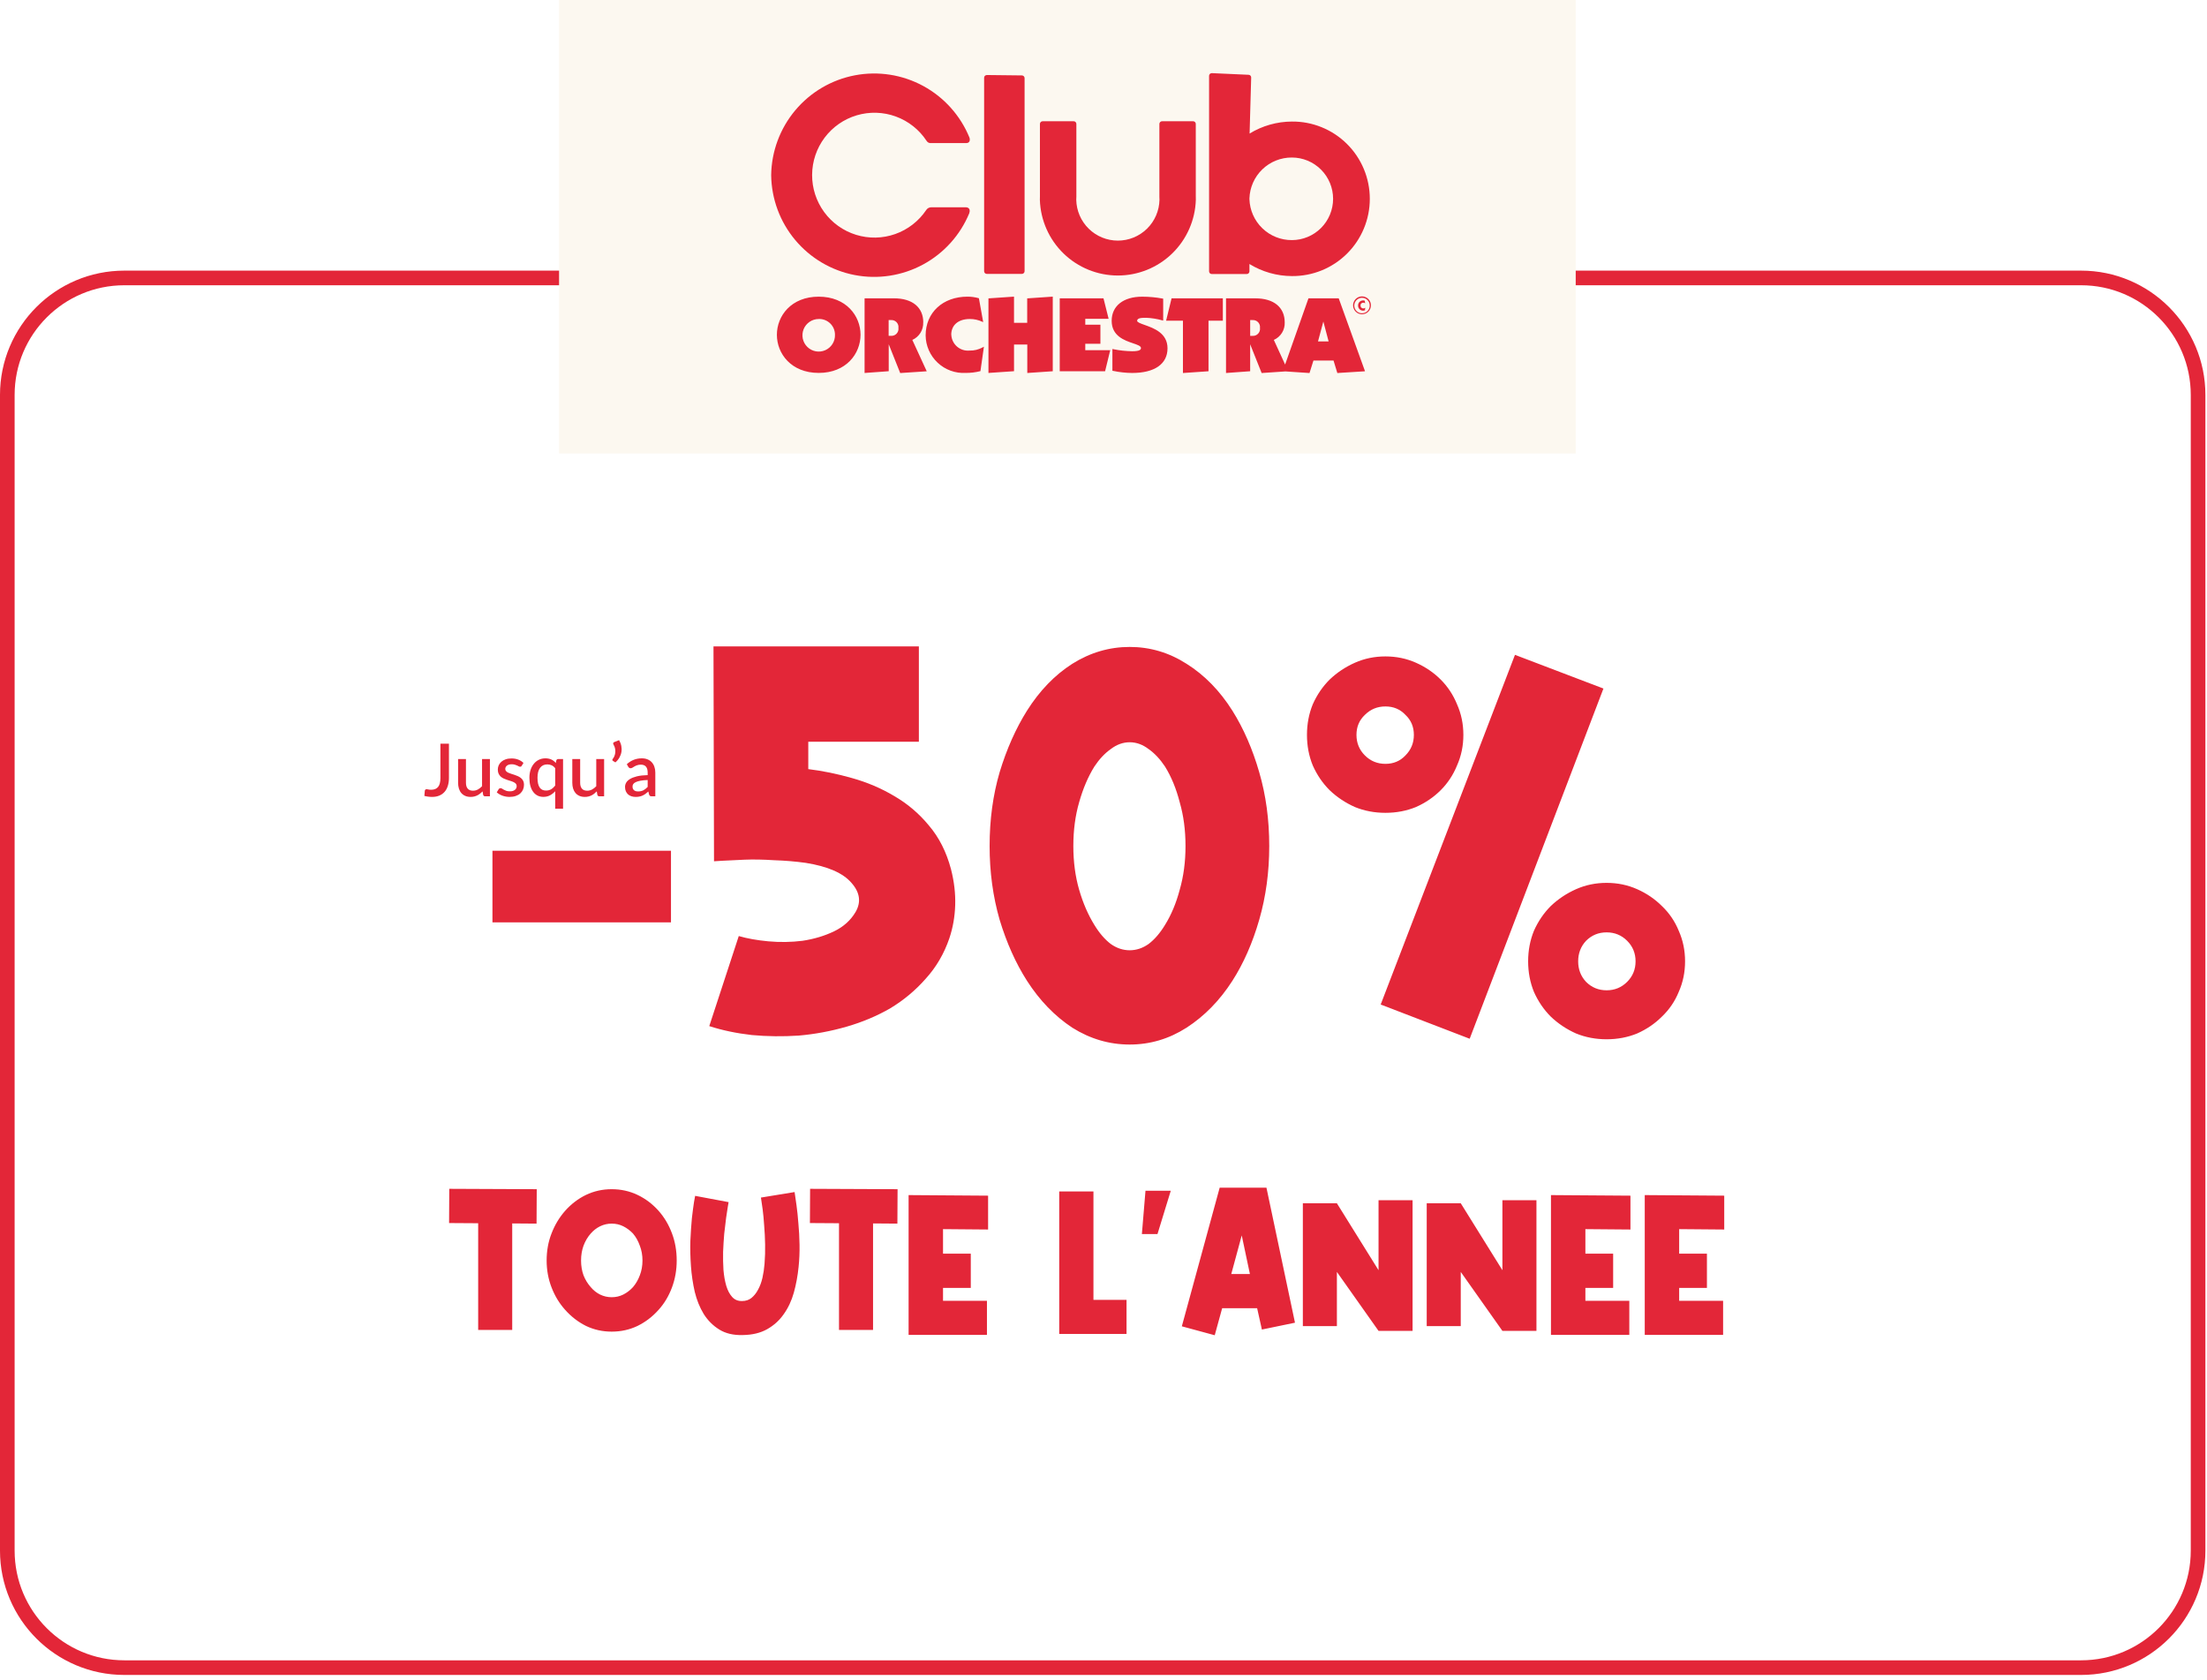
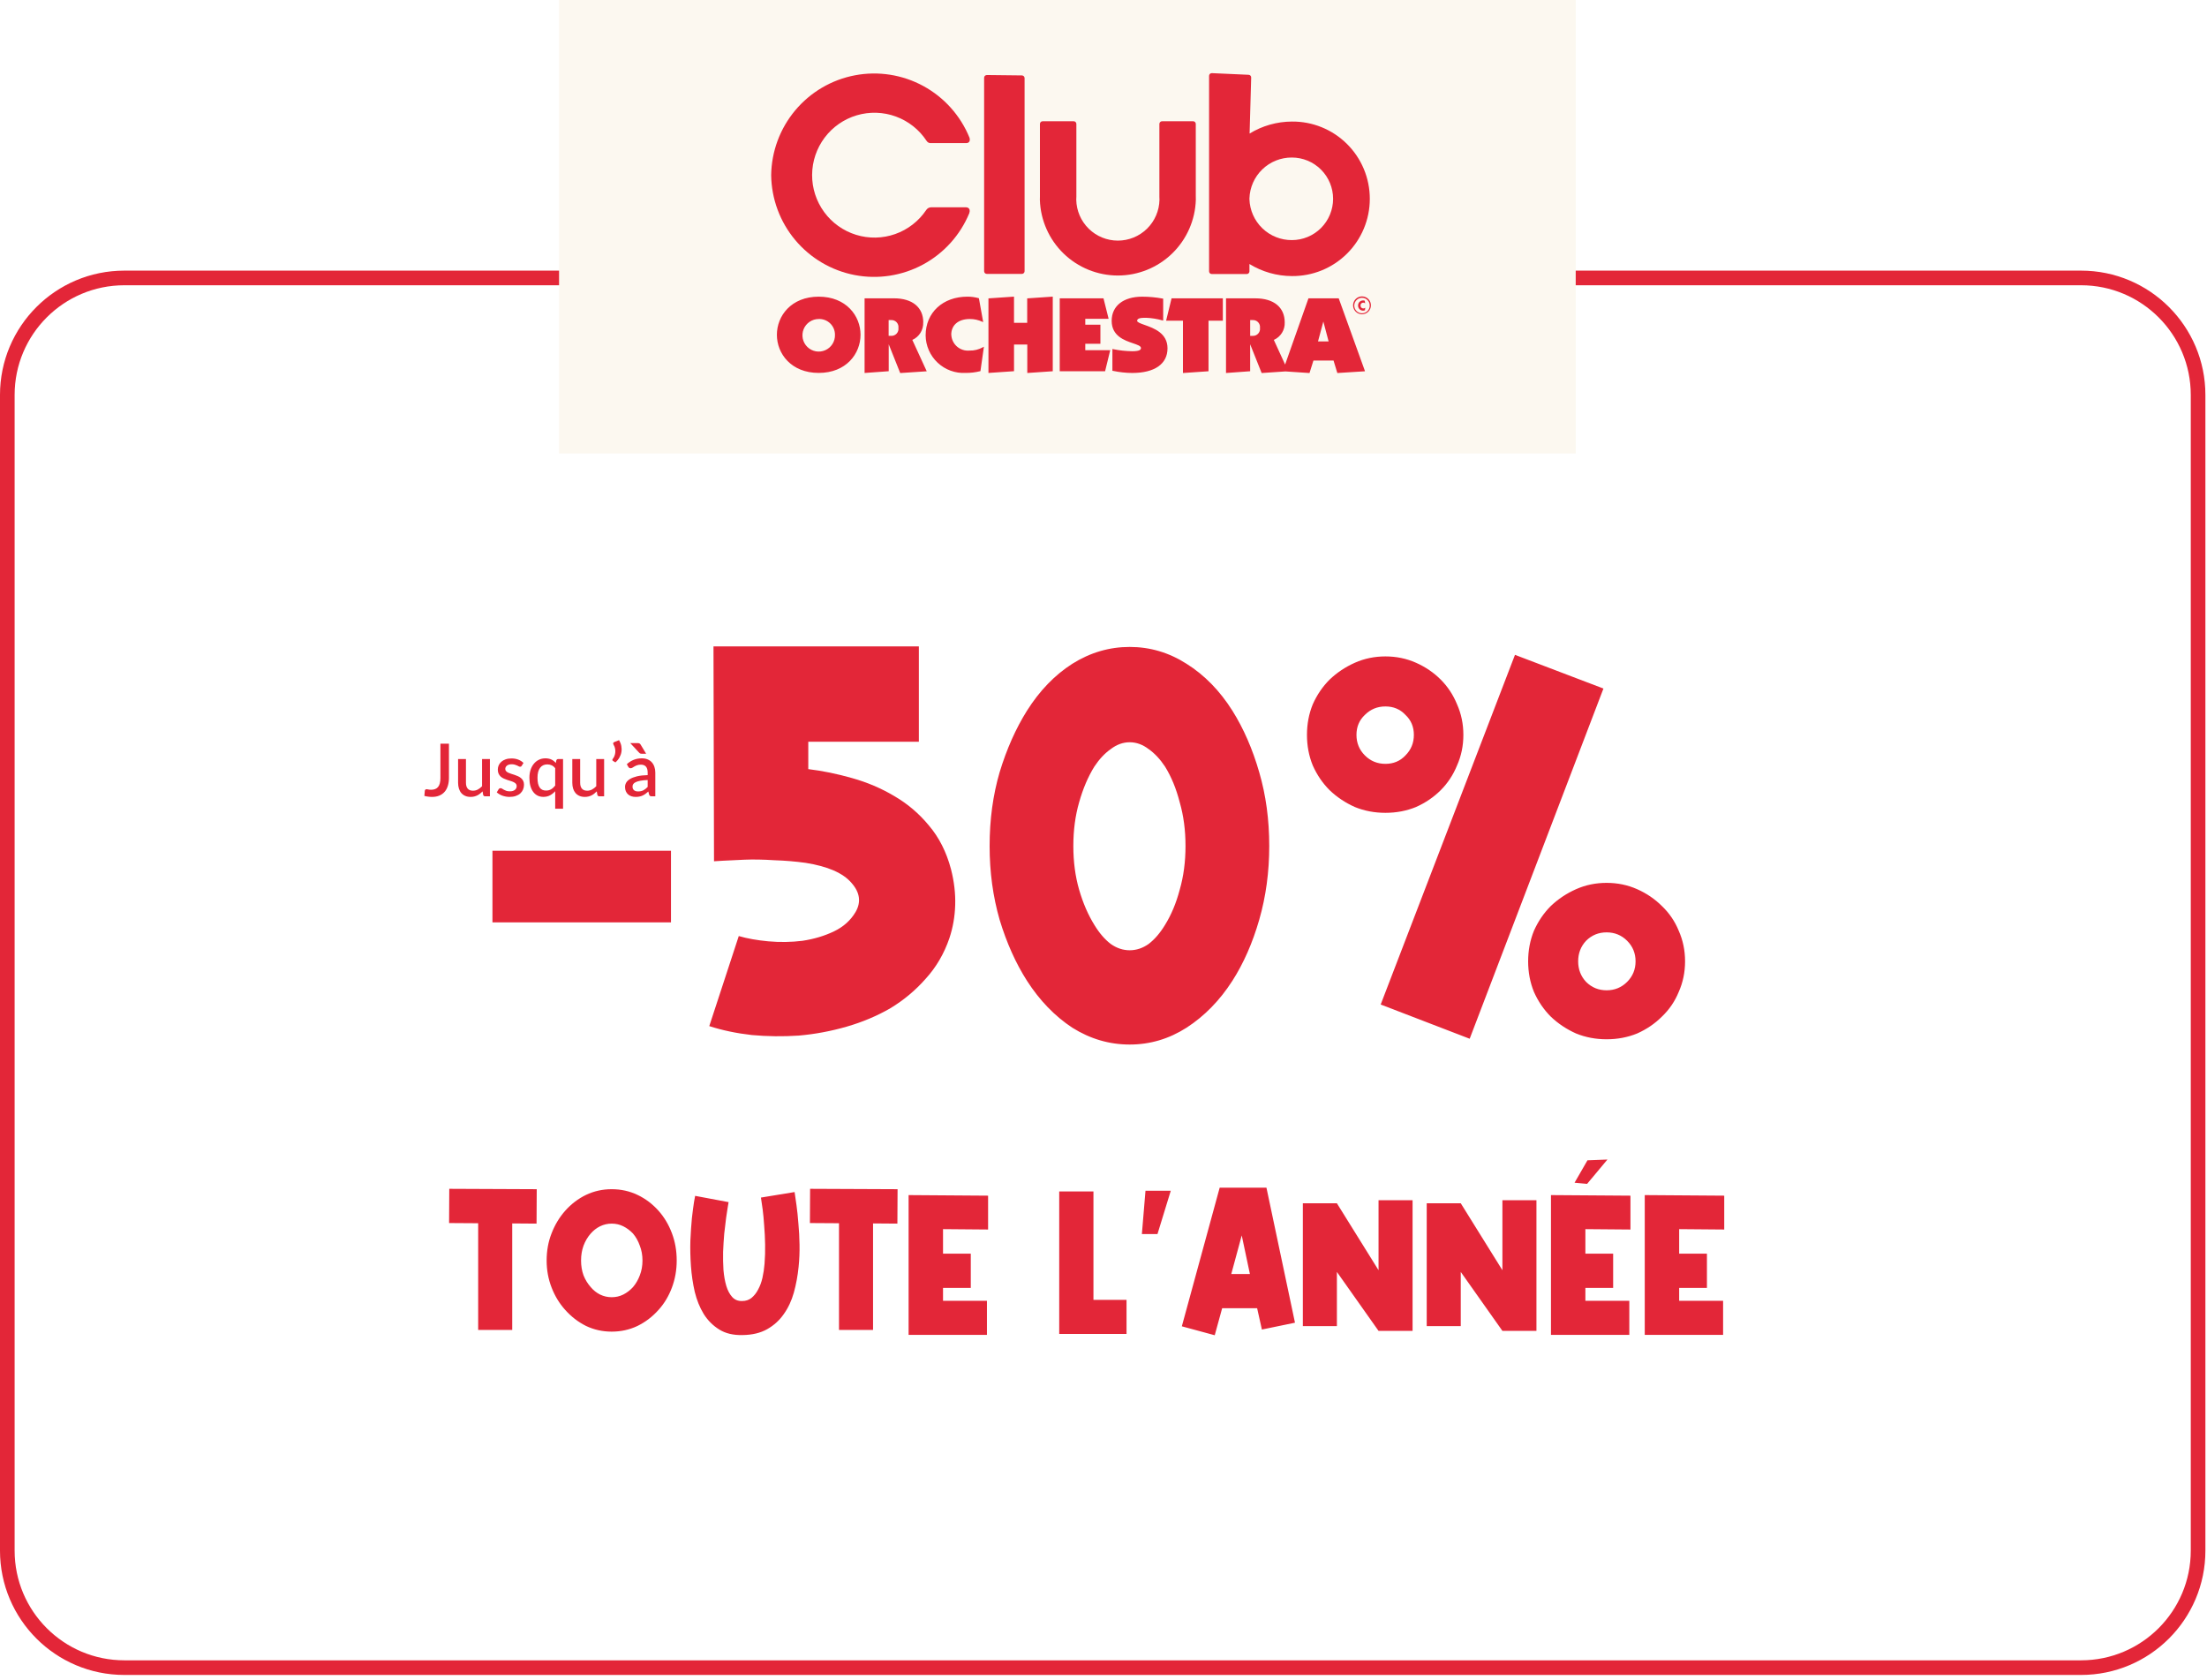
<svg xmlns="http://www.w3.org/2000/svg" width="272" height="207" viewBox="0 0 272 207" fill="none">
  <rect x="0.901" y="34.254" width="270" height="171.268" rx="14.422" stroke="#E32638" stroke-width="1.803" stroke-miterlimit="16" />
  <path d="M60.692 104.847H82.694V113.673H60.692V104.847ZM113.245 91.412H99.616V94.787C101.39 95.003 103.185 95.371 105.003 95.89C106.863 96.41 108.594 97.145 110.195 98.097C111.839 99.049 113.267 100.26 114.478 101.732C115.733 103.203 116.642 104.998 117.204 107.118C117.593 108.633 117.766 110.104 117.723 111.532C117.68 112.959 117.442 114.322 117.009 115.62C116.36 117.524 115.387 119.19 114.089 120.618C112.834 122.046 111.385 123.257 109.74 124.252C108.096 125.204 106.301 125.961 104.354 126.524C102.406 127.086 100.438 127.454 98.448 127.627C96.501 127.757 94.575 127.735 92.671 127.562C90.767 127.346 89.015 126.978 87.414 126.459L91.049 115.361C92.087 115.664 93.299 115.88 94.683 116.01C96.111 116.14 97.517 116.118 98.902 115.945C100.33 115.729 101.628 115.339 102.796 114.777C103.964 114.214 104.851 113.414 105.457 112.375C106.149 111.164 105.976 109.974 104.938 108.806C103.899 107.594 102.017 106.772 99.291 106.34C98.037 106.166 96.738 106.058 95.397 106.015C94.056 105.928 92.844 105.907 91.763 105.95C90.681 105.993 89.772 106.037 89.037 106.08C88.344 106.123 87.998 106.145 87.998 106.145L87.933 79.665H113.245V91.412ZM139.228 79.73C141.737 79.73 144.074 80.422 146.237 81.807C148.444 83.191 150.326 85.117 151.884 87.583C153.268 89.79 154.372 92.321 155.194 95.177C156.016 97.989 156.427 101.018 156.427 104.263C156.427 107.464 156.016 110.493 155.194 113.349C154.372 116.205 153.268 118.714 151.884 120.877C150.326 123.3 148.444 125.226 146.237 126.654C144.074 128.038 141.737 128.731 139.228 128.731C136.718 128.731 134.36 128.038 132.154 126.654C129.99 125.226 128.13 123.3 126.572 120.877C125.188 118.714 124.063 116.205 123.197 113.349C122.375 110.493 121.964 107.464 121.964 104.263C121.964 101.018 122.375 97.989 123.197 95.177C124.063 92.321 125.188 89.79 126.572 87.583C128.13 85.117 129.99 83.191 132.154 81.807C134.36 80.422 136.718 79.73 139.228 79.73ZM143.576 94.463C142.971 93.554 142.3 92.84 141.564 92.321C140.829 91.758 140.05 91.477 139.228 91.477C138.406 91.477 137.627 91.758 136.891 92.321C136.156 92.84 135.485 93.554 134.88 94.463C134.101 95.717 133.473 97.188 132.997 98.876C132.521 100.52 132.283 102.316 132.283 104.263C132.283 106.21 132.521 108.005 132.997 109.65C133.473 111.294 134.101 112.743 134.88 113.998C135.485 114.993 136.156 115.772 136.891 116.334C137.627 116.854 138.406 117.113 139.228 117.113C140.05 117.113 140.829 116.854 141.564 116.334C142.3 115.772 142.971 114.993 143.576 113.998C144.355 112.743 144.961 111.294 145.394 109.65C145.869 108.005 146.107 106.21 146.107 104.263C146.107 102.316 145.869 100.52 145.394 98.876C144.961 97.188 144.355 95.717 143.576 94.463ZM197.615 84.857L181.13 128.017L170.162 123.798L186.712 80.704L197.615 84.857ZM170.746 80.898C172.087 80.898 173.342 81.158 174.51 81.677C175.679 82.196 176.695 82.888 177.561 83.754C178.426 84.619 179.097 85.636 179.573 86.804C180.092 87.972 180.352 89.227 180.352 90.569C180.352 91.91 180.092 93.165 179.573 94.333C179.097 95.501 178.426 96.518 177.561 97.383C176.695 98.249 175.679 98.941 174.51 99.46C173.342 99.936 172.087 100.174 170.746 100.174C169.405 100.174 168.15 99.936 166.982 99.46C165.814 98.941 164.775 98.249 163.867 97.383C163.001 96.518 162.309 95.501 161.79 94.333C161.314 93.165 161.076 91.91 161.076 90.569C161.076 89.227 161.314 87.972 161.79 86.804C162.309 85.636 163.001 84.619 163.867 83.754C164.775 82.888 165.814 82.196 166.982 81.677C168.15 81.158 169.405 80.898 170.746 80.898ZM170.746 87.064C169.751 87.064 168.907 87.41 168.215 88.102C167.523 88.751 167.177 89.573 167.177 90.569C167.177 91.564 167.523 92.407 168.215 93.1C168.907 93.792 169.751 94.138 170.746 94.138C171.741 94.138 172.563 93.792 173.212 93.1C173.905 92.407 174.251 91.564 174.251 90.569C174.251 89.573 173.905 88.751 173.212 88.102C172.563 87.41 171.741 87.064 170.746 87.064ZM198.005 108.806C199.346 108.806 200.601 109.065 201.769 109.585C202.937 110.104 203.954 110.796 204.819 111.661C205.728 112.527 206.42 113.544 206.896 114.712C207.415 115.88 207.675 117.135 207.675 118.476C207.675 119.817 207.415 121.072 206.896 122.24C206.42 123.409 205.728 124.425 204.819 125.291C203.954 126.156 202.937 126.848 201.769 127.368C200.601 127.844 199.346 128.082 198.005 128.082C196.663 128.082 195.409 127.844 194.24 127.368C193.072 126.848 192.034 126.156 191.125 125.291C190.26 124.425 189.568 123.409 189.048 122.24C188.572 121.072 188.334 119.817 188.334 118.476C188.334 117.135 188.572 115.88 189.048 114.712C189.568 113.544 190.26 112.527 191.125 111.661C192.034 110.796 193.072 110.104 194.24 109.585C195.409 109.065 196.663 108.806 198.005 108.806ZM198.005 114.907C197.01 114.907 196.166 115.253 195.474 115.945C194.825 116.637 194.5 117.481 194.5 118.476C194.5 119.471 194.825 120.315 195.474 121.007C196.166 121.7 197.01 122.046 198.005 122.046C199 122.046 199.844 121.7 200.536 121.007C201.228 120.315 201.574 119.471 201.574 118.476C201.574 117.481 201.228 116.637 200.536 115.945C199.844 115.253 199 114.907 198.005 114.907Z" fill="#E32638" />
-   <path d="M63.128 150.778V163.902H58.932V150.754L55.347 150.731L55.37 146.512L66.151 146.559L66.127 150.801L63.128 150.778ZM75.385 146.559C76.526 146.559 77.588 146.793 78.572 147.262C79.557 147.731 80.424 148.387 81.174 149.231C81.877 150.028 82.424 150.949 82.814 151.996C83.205 153.028 83.4 154.145 83.4 155.348C83.4 156.52 83.205 157.629 82.814 158.676C82.424 159.723 81.877 160.637 81.174 161.418C80.424 162.262 79.557 162.926 78.572 163.41C77.588 163.879 76.526 164.113 75.385 164.113C74.26 164.113 73.205 163.879 72.221 163.41C71.252 162.926 70.393 162.262 69.643 161.418C68.94 160.637 68.385 159.723 67.979 158.676C67.573 157.629 67.37 156.52 67.37 155.348C67.37 154.145 67.573 153.028 67.979 151.996C68.385 150.949 68.94 150.028 69.643 149.231C70.393 148.387 71.252 147.731 72.221 147.262C73.205 146.793 74.26 146.559 75.385 146.559ZM78.01 152.02C77.65 151.645 77.252 151.348 76.815 151.129C76.377 150.91 75.901 150.801 75.385 150.801C74.885 150.801 74.408 150.91 73.955 151.129C73.518 151.348 73.135 151.645 72.807 152.02C72.432 152.442 72.135 152.942 71.916 153.52C71.713 154.082 71.612 154.692 71.612 155.348C71.612 156.004 71.713 156.613 71.916 157.176C72.135 157.723 72.432 158.207 72.807 158.629C73.135 159.019 73.518 159.324 73.955 159.543C74.408 159.762 74.885 159.871 75.385 159.871C75.901 159.871 76.377 159.762 76.815 159.543C77.252 159.324 77.65 159.019 78.01 158.629C78.369 158.207 78.65 157.723 78.854 157.176C79.072 156.613 79.182 156.004 79.182 155.348C79.182 154.692 79.072 154.082 78.854 153.52C78.65 152.942 78.369 152.442 78.01 152.02ZM89.796 148.153C89.796 148.153 89.765 148.332 89.703 148.692C89.64 149.035 89.57 149.496 89.492 150.075C89.413 150.653 89.335 151.309 89.257 152.043C89.195 152.778 89.148 153.528 89.117 154.293C89.101 155.043 89.117 155.785 89.163 156.52C89.226 157.254 89.343 157.91 89.515 158.488C89.687 159.051 89.929 159.504 90.242 159.848C90.554 160.191 90.96 160.355 91.46 160.34C91.913 160.34 92.296 160.215 92.609 159.965C92.937 159.699 93.21 159.355 93.429 158.934C93.663 158.512 93.843 158.027 93.968 157.48C94.093 156.918 94.179 156.34 94.226 155.746C94.288 154.965 94.312 154.168 94.296 153.356C94.281 152.543 94.241 151.77 94.179 151.035C94.132 150.301 94.07 149.637 93.992 149.043C93.913 148.434 93.843 147.95 93.781 147.59L97.929 146.911C97.991 147.317 98.069 147.856 98.163 148.528C98.257 149.2 98.335 149.95 98.397 150.778C98.476 151.59 98.522 152.465 98.538 153.403C98.554 154.324 98.515 155.238 98.421 156.145C98.312 157.238 98.116 158.293 97.835 159.309C97.554 160.309 97.14 161.191 96.593 161.957C96.062 162.722 95.382 163.34 94.554 163.808C93.726 164.277 92.718 164.519 91.531 164.535C90.39 164.566 89.429 164.34 88.648 163.855C87.867 163.371 87.226 162.73 86.726 161.933C86.242 161.137 85.875 160.23 85.625 159.215C85.39 158.184 85.234 157.129 85.156 156.051C85.078 154.973 85.054 153.918 85.085 152.887C85.132 151.856 85.195 150.934 85.273 150.121C85.367 149.309 85.453 148.653 85.531 148.153C85.625 147.653 85.671 147.395 85.671 147.379L89.796 148.153ZM107.598 150.778V163.902H103.403V150.754L99.817 150.731L99.84 146.512L110.621 146.559L110.598 150.801L107.598 150.778ZM121.777 151.528L116.222 151.481V154.504H119.644V158.723H116.222V160.316H121.636V164.511H111.98V147.286L121.777 147.356V151.528ZM134.761 146.84V160.199H138.839V164.394H130.543V146.84H134.761ZM141.175 146.747H144.292L142.652 152.09H140.73L141.175 146.747ZM145.654 163.457L150.318 146.372H156.083L159.599 163.012L155.521 163.855L154.935 161.23H150.623L149.709 164.558L145.654 163.457ZM154.044 157.012L153.037 152.254L151.748 157.012H154.044ZM160.569 163.433V148.293H164.764L169.897 156.543V147.918H174.092V164.019H169.897L164.764 156.754V163.433H160.569ZM175.835 163.433V148.293H180.03L185.163 156.543V147.918H189.358V164.019H185.163L180.03 156.754V163.433H175.835ZM200.944 151.528L195.39 151.481V154.504H198.811V158.723H195.39V160.316H200.803V164.511H191.148V147.286L200.944 147.356V151.528ZM212.502 151.528L206.948 151.481V154.504H210.369V158.723H206.948V160.316H212.362V164.511H202.706V147.286L212.502 147.356V151.528Z" fill="#E32638" />
-   <path d="M55.33 95.86C55.33 96.224 55.285 96.551 55.194 96.843C55.107 97.131 54.975 97.378 54.798 97.582C54.624 97.783 54.406 97.94 54.144 98.051C53.886 98.159 53.585 98.213 53.243 98.213C53.087 98.213 52.932 98.203 52.779 98.181C52.625 98.163 52.466 98.133 52.301 98.091L52.355 97.46C52.364 97.4 52.387 97.352 52.423 97.316C52.462 97.28 52.517 97.262 52.589 97.262C52.644 97.262 52.713 97.274 52.797 97.298C52.884 97.319 52.996 97.33 53.135 97.33C53.318 97.33 53.48 97.303 53.621 97.249C53.766 97.194 53.886 97.11 53.982 96.996C54.081 96.879 54.155 96.73 54.203 96.55C54.254 96.367 54.279 96.146 54.279 95.887V91.651H55.33V95.86ZM60.379 93.544V98.141H59.793C59.663 98.141 59.581 98.079 59.545 97.956L59.473 97.528C59.377 97.63 59.274 97.723 59.166 97.807C59.061 97.891 58.948 97.964 58.828 98.024C58.708 98.084 58.579 98.13 58.441 98.163C58.305 98.197 58.16 98.213 58.003 98.213C57.751 98.213 57.529 98.171 57.336 98.087C57.144 98.003 56.982 97.884 56.849 97.731C56.72 97.578 56.623 97.394 56.557 97.181C56.49 96.965 56.457 96.727 56.457 96.469V93.544H57.426V96.469C57.426 96.778 57.497 97.019 57.638 97.19C57.782 97.361 58 97.447 58.292 97.447C58.505 97.447 58.703 97.399 58.887 97.303C59.073 97.203 59.247 97.068 59.41 96.897V93.544H60.379ZM64.3 94.377C64.276 94.42 64.249 94.45 64.219 94.468C64.189 94.486 64.151 94.495 64.106 94.495C64.055 94.495 64 94.48 63.94 94.45C63.879 94.416 63.809 94.38 63.728 94.341C63.647 94.302 63.55 94.268 63.439 94.238C63.331 94.205 63.203 94.188 63.056 94.188C62.936 94.188 62.826 94.203 62.727 94.233C62.631 94.26 62.548 94.301 62.479 94.355C62.413 94.406 62.362 94.468 62.326 94.54C62.29 94.609 62.272 94.684 62.272 94.765C62.272 94.873 62.305 94.963 62.371 95.035C62.437 95.108 62.524 95.171 62.633 95.225C62.741 95.276 62.864 95.323 63.002 95.365C63.14 95.407 63.282 95.452 63.426 95.5C63.57 95.548 63.711 95.603 63.849 95.666C63.988 95.73 64.111 95.808 64.219 95.901C64.327 95.991 64.414 96.102 64.48 96.234C64.546 96.364 64.579 96.521 64.579 96.708C64.579 96.924 64.54 97.124 64.462 97.307C64.384 97.49 64.27 97.65 64.12 97.785C63.97 97.92 63.782 98.025 63.556 98.1C63.334 98.175 63.079 98.213 62.79 98.213C62.631 98.213 62.476 98.198 62.326 98.168C62.179 98.141 62.038 98.103 61.902 98.055C61.77 98.004 61.645 97.944 61.528 97.875C61.414 97.806 61.312 97.731 61.222 97.65L61.447 97.28C61.474 97.235 61.507 97.2 61.546 97.176C61.588 97.149 61.639 97.136 61.7 97.136C61.763 97.136 61.824 97.157 61.884 97.199C61.947 97.238 62.02 97.281 62.101 97.33C62.185 97.378 62.285 97.423 62.403 97.465C62.52 97.504 62.666 97.523 62.84 97.523C62.984 97.523 63.109 97.507 63.214 97.474C63.319 97.438 63.406 97.39 63.475 97.33C63.544 97.269 63.596 97.202 63.629 97.127C63.662 97.049 63.678 96.966 63.678 96.879C63.678 96.762 63.645 96.666 63.579 96.59C63.513 96.515 63.424 96.451 63.313 96.397C63.205 96.343 63.08 96.294 62.939 96.252C62.801 96.21 62.66 96.165 62.515 96.117C62.371 96.069 62.228 96.013 62.087 95.95C61.949 95.887 61.824 95.808 61.713 95.712C61.605 95.612 61.518 95.494 61.452 95.356C61.386 95.214 61.352 95.043 61.352 94.842C61.352 94.658 61.389 94.484 61.461 94.319C61.536 94.154 61.644 94.008 61.785 93.882C61.929 93.755 62.105 93.656 62.312 93.584C62.523 93.509 62.765 93.472 63.038 93.472C63.348 93.472 63.629 93.521 63.881 93.62C64.133 93.719 64.345 93.855 64.516 94.026L64.3 94.377ZM68.424 94.675C68.289 94.504 68.14 94.383 67.978 94.314C67.816 94.242 67.64 94.206 67.451 94.206C67.072 94.206 66.776 94.346 66.563 94.625C66.35 94.902 66.243 95.312 66.243 95.856C66.243 96.138 66.267 96.38 66.315 96.581C66.363 96.78 66.432 96.942 66.522 97.068C66.612 97.194 66.722 97.286 66.851 97.343C66.981 97.4 67.126 97.429 67.288 97.429C67.535 97.429 67.747 97.376 67.924 97.271C68.104 97.163 68.271 97.011 68.424 96.816V94.675ZM69.393 93.544V99.669H68.424V97.514C68.235 97.722 68.022 97.89 67.784 98.019C67.55 98.145 67.276 98.209 66.964 98.209C66.706 98.209 66.471 98.157 66.261 98.055C66.05 97.95 65.87 97.798 65.72 97.6C65.57 97.402 65.453 97.157 65.368 96.865C65.287 96.571 65.247 96.234 65.247 95.856C65.247 95.513 65.292 95.196 65.382 94.905C65.475 94.613 65.607 94.361 65.779 94.148C65.95 93.931 66.157 93.763 66.401 93.643C66.647 93.52 66.922 93.458 67.225 93.458C67.373 93.458 67.506 93.472 67.626 93.499C67.75 93.523 67.862 93.56 67.965 93.611C68.07 93.659 68.166 93.719 68.253 93.792C68.34 93.861 68.423 93.94 68.501 94.03L68.559 93.728C68.596 93.605 68.678 93.544 68.807 93.544H69.393ZM74.454 93.544V98.141H73.868C73.739 98.141 73.656 98.079 73.62 97.956L73.548 97.528C73.452 97.63 73.35 97.723 73.242 97.807C73.137 97.891 73.024 97.964 72.904 98.024C72.784 98.084 72.654 98.13 72.516 98.163C72.381 98.197 72.235 98.213 72.079 98.213C71.827 98.213 71.604 98.171 71.412 98.087C71.22 98.003 71.057 97.884 70.925 97.731C70.796 97.578 70.698 97.394 70.632 97.181C70.566 96.965 70.533 96.727 70.533 96.469V93.544H71.502V96.469C71.502 96.778 71.573 97.019 71.714 97.19C71.858 97.361 72.076 97.447 72.368 97.447C72.581 97.447 72.779 97.399 72.962 97.303C73.149 97.203 73.323 97.068 73.485 96.897V93.544H74.454ZM76.298 91.218C76.433 91.446 76.525 91.685 76.573 91.935C76.621 92.181 76.626 92.426 76.587 92.669C76.547 92.91 76.465 93.141 76.339 93.363C76.215 93.586 76.05 93.784 75.843 93.958L75.541 93.773C75.49 93.74 75.466 93.698 75.469 93.647C75.475 93.593 75.493 93.551 75.523 93.521C75.592 93.437 75.655 93.33 75.712 93.201C75.769 93.072 75.807 92.931 75.825 92.778C75.846 92.621 75.841 92.457 75.811 92.286C75.784 92.115 75.72 91.945 75.618 91.777C75.569 91.699 75.556 91.631 75.577 91.574C75.598 91.517 75.641 91.477 75.708 91.452L76.298 91.218ZM79.822 96.131C79.476 96.143 79.184 96.171 78.947 96.216C78.71 96.258 78.517 96.314 78.37 96.383C78.223 96.449 78.116 96.529 78.05 96.622C77.987 96.715 77.956 96.817 77.956 96.928C77.956 97.037 77.972 97.13 78.005 97.208C78.041 97.283 78.089 97.346 78.149 97.397C78.213 97.445 78.285 97.481 78.366 97.505C78.45 97.526 78.541 97.537 78.641 97.537C78.893 97.537 79.109 97.49 79.29 97.397C79.473 97.301 79.65 97.163 79.822 96.983V96.131ZM77.252 94.184C77.772 93.7 78.391 93.458 79.109 93.458C79.374 93.458 79.608 93.502 79.812 93.589C80.02 93.673 80.193 93.793 80.331 93.949C80.472 94.106 80.579 94.292 80.651 94.508C80.726 94.722 80.763 94.959 80.763 95.22V98.141H80.331C80.238 98.141 80.167 98.127 80.119 98.1C80.071 98.07 80.03 98.012 79.997 97.924L79.903 97.55C79.785 97.656 79.67 97.75 79.556 97.834C79.441 97.915 79.323 97.985 79.2 98.042C79.079 98.099 78.949 98.141 78.807 98.168C78.669 98.198 78.516 98.213 78.348 98.213C78.161 98.213 77.987 98.187 77.825 98.136C77.666 98.085 77.527 98.009 77.41 97.906C77.293 97.801 77.2 97.672 77.131 97.519C77.065 97.366 77.032 97.185 77.032 96.978C77.032 96.801 77.078 96.628 77.171 96.46C77.267 96.291 77.424 96.141 77.64 96.009C77.859 95.874 78.146 95.763 78.501 95.675C78.859 95.588 79.299 95.539 79.822 95.527V95.22C79.822 94.89 79.751 94.643 79.61 94.481C79.468 94.319 79.261 94.238 78.988 94.238C78.801 94.238 78.645 94.262 78.519 94.31C78.393 94.355 78.283 94.404 78.19 94.459C78.097 94.513 78.014 94.564 77.942 94.612C77.87 94.657 77.793 94.68 77.712 94.68C77.646 94.68 77.589 94.663 77.541 94.63C77.496 94.594 77.458 94.55 77.428 94.499L77.252 94.184Z" fill="#E32638" />
+   <path d="M63.128 150.778V163.902H58.932V150.754L55.347 150.731L55.37 146.512L66.151 146.559L66.127 150.801L63.128 150.778ZM75.385 146.559C76.526 146.559 77.588 146.793 78.572 147.262C79.557 147.731 80.424 148.387 81.174 149.231C81.877 150.028 82.424 150.949 82.814 151.996C83.205 153.028 83.4 154.145 83.4 155.348C83.4 156.52 83.205 157.629 82.814 158.676C82.424 159.723 81.877 160.637 81.174 161.418C80.424 162.262 79.557 162.926 78.572 163.41C77.588 163.879 76.526 164.113 75.385 164.113C74.26 164.113 73.205 163.879 72.221 163.41C71.252 162.926 70.393 162.262 69.643 161.418C68.94 160.637 68.385 159.723 67.979 158.676C67.573 157.629 67.37 156.52 67.37 155.348C67.37 154.145 67.573 153.028 67.979 151.996C68.385 150.949 68.94 150.028 69.643 149.231C70.393 148.387 71.252 147.731 72.221 147.262C73.205 146.793 74.26 146.559 75.385 146.559ZM78.01 152.02C77.65 151.645 77.252 151.348 76.815 151.129C76.377 150.91 75.901 150.801 75.385 150.801C74.885 150.801 74.408 150.91 73.955 151.129C73.518 151.348 73.135 151.645 72.807 152.02C72.432 152.442 72.135 152.942 71.916 153.52C71.713 154.082 71.612 154.692 71.612 155.348C71.612 156.004 71.713 156.613 71.916 157.176C72.135 157.723 72.432 158.207 72.807 158.629C73.135 159.019 73.518 159.324 73.955 159.543C74.408 159.762 74.885 159.871 75.385 159.871C75.901 159.871 76.377 159.762 76.815 159.543C77.252 159.324 77.65 159.019 78.01 158.629C78.369 158.207 78.65 157.723 78.854 157.176C79.072 156.613 79.182 156.004 79.182 155.348C79.182 154.692 79.072 154.082 78.854 153.52C78.65 152.942 78.369 152.442 78.01 152.02ZM89.796 148.153C89.796 148.153 89.765 148.332 89.703 148.692C89.64 149.035 89.57 149.496 89.492 150.075C89.413 150.653 89.335 151.309 89.257 152.043C89.195 152.778 89.148 153.528 89.117 154.293C89.101 155.043 89.117 155.785 89.163 156.52C89.226 157.254 89.343 157.91 89.515 158.488C89.687 159.051 89.929 159.504 90.242 159.848C90.554 160.191 90.96 160.355 91.46 160.34C91.913 160.34 92.296 160.215 92.609 159.965C92.937 159.699 93.21 159.355 93.429 158.934C93.663 158.512 93.843 158.027 93.968 157.48C94.093 156.918 94.179 156.34 94.226 155.746C94.288 154.965 94.312 154.168 94.296 153.356C94.281 152.543 94.241 151.77 94.179 151.035C94.132 150.301 94.07 149.637 93.992 149.043C93.913 148.434 93.843 147.95 93.781 147.59L97.929 146.911C97.991 147.317 98.069 147.856 98.163 148.528C98.257 149.2 98.335 149.95 98.397 150.778C98.476 151.59 98.522 152.465 98.538 153.403C98.554 154.324 98.515 155.238 98.421 156.145C98.312 157.238 98.116 158.293 97.835 159.309C97.554 160.309 97.14 161.191 96.593 161.957C96.062 162.722 95.382 163.34 94.554 163.808C93.726 164.277 92.718 164.519 91.531 164.535C90.39 164.566 89.429 164.34 88.648 163.855C87.867 163.371 87.226 162.73 86.726 161.933C86.242 161.137 85.875 160.23 85.625 159.215C85.39 158.184 85.234 157.129 85.156 156.051C85.078 154.973 85.054 153.918 85.085 152.887C85.132 151.856 85.195 150.934 85.273 150.121C85.367 149.309 85.453 148.653 85.531 148.153C85.625 147.653 85.671 147.395 85.671 147.379L89.796 148.153ZM107.598 150.778V163.902H103.403V150.754L99.817 150.731L99.84 146.512L110.621 146.559L110.598 150.801L107.598 150.778ZM121.777 151.528L116.222 151.481V154.504H119.644V158.723H116.222V160.316H121.636V164.511H111.98V147.286L121.777 147.356V151.528ZM134.761 146.84V160.199H138.839V164.394H130.543V146.84H134.761ZM141.175 146.747H144.292L142.652 152.09H140.73L141.175 146.747ZM145.654 163.457L150.318 146.372H156.083L159.599 163.012L155.521 163.855L154.935 161.23H150.623L149.709 164.558L145.654 163.457ZM154.044 157.012L153.037 152.254L151.748 157.012H154.044ZM160.569 163.433V148.293H164.764L169.897 156.543V147.918H174.092V164.019H169.897L164.764 156.754V163.433H160.569ZM175.835 163.433V148.293H180.03L185.163 156.543V147.918H189.358V164.019H185.163L180.03 156.754V163.433H175.835ZM200.944 151.528L195.39 151.481V154.504H198.811V158.723H195.39V160.316H200.803V164.511H191.148V147.286L200.944 147.356V151.528ZM198.108 142.903L195.601 145.903L194.054 145.762L195.647 142.997L198.108 142.903ZM212.502 151.528L206.948 151.481V154.504H210.369V158.723H206.948V160.316H212.362V164.511H202.706V147.286L212.502 147.356V151.528Z" fill="#E32638" />
+   <path d="M55.33 95.86C55.33 96.224 55.285 96.551 55.194 96.843C55.107 97.131 54.975 97.378 54.798 97.582C54.624 97.783 54.406 97.94 54.144 98.051C53.886 98.159 53.585 98.213 53.243 98.213C53.087 98.213 52.932 98.203 52.779 98.181C52.625 98.163 52.466 98.133 52.301 98.091L52.355 97.46C52.364 97.4 52.387 97.352 52.423 97.316C52.462 97.28 52.517 97.262 52.589 97.262C52.644 97.262 52.713 97.274 52.797 97.298C52.884 97.319 52.996 97.33 53.135 97.33C53.318 97.33 53.48 97.303 53.621 97.249C53.766 97.194 53.886 97.11 53.982 96.996C54.081 96.879 54.155 96.73 54.203 96.55C54.254 96.367 54.279 96.146 54.279 95.887V91.651H55.33V95.86ZM60.379 93.544V98.141H59.793C59.663 98.141 59.581 98.079 59.545 97.956L59.473 97.528C59.377 97.63 59.274 97.723 59.166 97.807C59.061 97.891 58.948 97.964 58.828 98.024C58.708 98.084 58.579 98.13 58.441 98.163C58.305 98.197 58.16 98.213 58.003 98.213C57.751 98.213 57.529 98.171 57.336 98.087C57.144 98.003 56.982 97.884 56.849 97.731C56.72 97.578 56.623 97.394 56.557 97.181C56.49 96.965 56.457 96.727 56.457 96.469V93.544H57.426V96.469C57.426 96.778 57.497 97.019 57.638 97.19C57.782 97.361 58 97.447 58.292 97.447C58.505 97.447 58.703 97.399 58.887 97.303C59.073 97.203 59.247 97.068 59.41 96.897V93.544H60.379ZM64.3 94.377C64.276 94.42 64.249 94.45 64.219 94.468C64.189 94.486 64.151 94.495 64.106 94.495C64.055 94.495 64 94.48 63.94 94.45C63.879 94.416 63.809 94.38 63.728 94.341C63.647 94.302 63.55 94.268 63.439 94.238C63.331 94.205 63.203 94.188 63.056 94.188C62.936 94.188 62.826 94.203 62.727 94.233C62.631 94.26 62.548 94.301 62.479 94.355C62.413 94.406 62.362 94.468 62.326 94.54C62.29 94.609 62.272 94.684 62.272 94.765C62.272 94.873 62.305 94.963 62.371 95.035C62.437 95.108 62.524 95.171 62.633 95.225C62.741 95.276 62.864 95.323 63.002 95.365C63.14 95.407 63.282 95.452 63.426 95.5C63.57 95.548 63.711 95.603 63.849 95.666C63.988 95.73 64.111 95.808 64.219 95.901C64.327 95.991 64.414 96.102 64.48 96.234C64.546 96.364 64.579 96.521 64.579 96.708C64.579 96.924 64.54 97.124 64.462 97.307C64.384 97.49 64.27 97.65 64.12 97.785C63.97 97.92 63.782 98.025 63.556 98.1C63.334 98.175 63.079 98.213 62.79 98.213C62.631 98.213 62.476 98.198 62.326 98.168C62.179 98.141 62.038 98.103 61.902 98.055C61.77 98.004 61.645 97.944 61.528 97.875C61.414 97.806 61.312 97.731 61.222 97.65L61.447 97.28C61.474 97.235 61.507 97.2 61.546 97.176C61.588 97.149 61.639 97.136 61.7 97.136C61.763 97.136 61.824 97.157 61.884 97.199C61.947 97.238 62.02 97.281 62.101 97.33C62.185 97.378 62.285 97.423 62.403 97.465C62.52 97.504 62.666 97.523 62.84 97.523C62.984 97.523 63.109 97.507 63.214 97.474C63.319 97.438 63.406 97.39 63.475 97.33C63.544 97.269 63.596 97.202 63.629 97.127C63.662 97.049 63.678 96.966 63.678 96.879C63.678 96.762 63.645 96.666 63.579 96.59C63.513 96.515 63.424 96.451 63.313 96.397C63.205 96.343 63.08 96.294 62.939 96.252C62.801 96.21 62.66 96.165 62.515 96.117C62.371 96.069 62.228 96.013 62.087 95.95C61.949 95.887 61.824 95.808 61.713 95.712C61.605 95.612 61.518 95.494 61.452 95.356C61.386 95.214 61.352 95.043 61.352 94.842C61.352 94.658 61.389 94.484 61.461 94.319C61.536 94.154 61.644 94.008 61.785 93.882C61.929 93.755 62.105 93.656 62.312 93.584C62.523 93.509 62.765 93.472 63.038 93.472C63.348 93.472 63.629 93.521 63.881 93.62C64.133 93.719 64.345 93.855 64.516 94.026L64.3 94.377ZM68.424 94.675C68.289 94.504 68.14 94.383 67.978 94.314C67.816 94.242 67.64 94.206 67.451 94.206C67.072 94.206 66.776 94.346 66.563 94.625C66.35 94.902 66.243 95.312 66.243 95.856C66.243 96.138 66.267 96.38 66.315 96.581C66.363 96.78 66.432 96.942 66.522 97.068C66.612 97.194 66.722 97.286 66.851 97.343C66.981 97.4 67.126 97.429 67.288 97.429C67.535 97.429 67.747 97.376 67.924 97.271C68.104 97.163 68.271 97.011 68.424 96.816V94.675ZM69.393 93.544V99.669H68.424V97.514C68.235 97.722 68.022 97.89 67.784 98.019C67.55 98.145 67.276 98.209 66.964 98.209C66.706 98.209 66.471 98.157 66.261 98.055C66.05 97.95 65.87 97.798 65.72 97.6C65.57 97.402 65.453 97.157 65.368 96.865C65.287 96.571 65.247 96.234 65.247 95.856C65.247 95.513 65.292 95.196 65.382 94.905C65.475 94.613 65.607 94.361 65.779 94.148C65.95 93.931 66.157 93.763 66.401 93.643C66.647 93.52 66.922 93.458 67.225 93.458C67.373 93.458 67.506 93.472 67.626 93.499C67.75 93.523 67.862 93.56 67.965 93.611C68.07 93.659 68.166 93.719 68.253 93.792C68.34 93.861 68.423 93.94 68.501 94.03L68.559 93.728C68.596 93.605 68.678 93.544 68.807 93.544H69.393ZM74.454 93.544V98.141H73.868C73.739 98.141 73.656 98.079 73.62 97.956L73.548 97.528C73.452 97.63 73.35 97.723 73.242 97.807C73.137 97.891 73.024 97.964 72.904 98.024C72.784 98.084 72.654 98.13 72.516 98.163C72.381 98.197 72.235 98.213 72.079 98.213C71.827 98.213 71.604 98.171 71.412 98.087C71.22 98.003 71.057 97.884 70.925 97.731C70.796 97.578 70.698 97.394 70.632 97.181C70.566 96.965 70.533 96.727 70.533 96.469V93.544H71.502V96.469C71.502 96.778 71.573 97.019 71.714 97.19C71.858 97.361 72.076 97.447 72.368 97.447C72.581 97.447 72.779 97.399 72.962 97.303C73.149 97.203 73.323 97.068 73.485 96.897V93.544H74.454ZM76.298 91.218C76.433 91.446 76.525 91.685 76.573 91.935C76.621 92.181 76.626 92.426 76.587 92.669C76.547 92.91 76.465 93.141 76.339 93.363C76.215 93.586 76.05 93.784 75.843 93.958L75.541 93.773C75.49 93.74 75.466 93.698 75.469 93.647C75.475 93.593 75.493 93.551 75.523 93.521C75.592 93.437 75.655 93.33 75.712 93.201C75.769 93.072 75.807 92.931 75.825 92.778C75.846 92.621 75.841 92.457 75.811 92.286C75.784 92.115 75.72 91.945 75.618 91.777C75.569 91.699 75.556 91.631 75.577 91.574C75.598 91.517 75.641 91.477 75.708 91.452L76.298 91.218ZM79.822 96.131C79.476 96.143 79.184 96.171 78.947 96.216C78.71 96.258 78.517 96.314 78.37 96.383C78.223 96.449 78.116 96.529 78.05 96.622C77.987 96.715 77.956 96.817 77.956 96.928C77.956 97.037 77.972 97.13 78.005 97.208C78.041 97.283 78.089 97.346 78.149 97.397C78.213 97.445 78.285 97.481 78.366 97.505C78.45 97.526 78.541 97.537 78.641 97.537C78.893 97.537 79.109 97.49 79.29 97.397C79.473 97.301 79.65 97.163 79.822 96.983V96.131ZM77.252 94.184C77.772 93.7 78.391 93.458 79.109 93.458C79.374 93.458 79.608 93.502 79.812 93.589C80.02 93.673 80.193 93.793 80.331 93.949C80.472 94.106 80.579 94.292 80.651 94.508C80.726 94.722 80.763 94.959 80.763 95.22V98.141H80.331C80.238 98.141 80.167 98.127 80.119 98.1C80.071 98.07 80.03 98.012 79.997 97.924L79.903 97.55C79.785 97.656 79.67 97.75 79.556 97.834C79.441 97.915 79.323 97.985 79.2 98.042C79.079 98.099 78.949 98.141 78.807 98.168C78.669 98.198 78.516 98.213 78.348 98.213C78.161 98.213 77.987 98.187 77.825 98.136C77.666 98.085 77.527 98.009 77.41 97.906C77.293 97.801 77.2 97.672 77.131 97.519C77.065 97.366 77.032 97.185 77.032 96.978C77.032 96.801 77.078 96.628 77.171 96.46C77.267 96.291 77.424 96.141 77.64 96.009C77.859 95.874 78.146 95.763 78.501 95.675C78.859 95.588 79.299 95.539 79.822 95.527V95.22C79.822 94.89 79.751 94.643 79.61 94.481C79.468 94.319 79.261 94.238 78.988 94.238C78.801 94.238 78.645 94.262 78.519 94.31C78.393 94.355 78.283 94.404 78.19 94.459C78.097 94.513 78.014 94.564 77.942 94.612C77.87 94.657 77.793 94.68 77.712 94.68C77.646 94.68 77.589 94.663 77.541 94.63C77.496 94.594 77.458 94.55 77.428 94.499L77.252 94.184ZM78.582 91.579C78.693 91.579 78.776 91.597 78.83 91.633C78.884 91.669 78.932 91.724 78.974 91.799L79.632 92.89H79.082C79.007 92.89 78.946 92.88 78.897 92.859C78.853 92.838 78.806 92.8 78.758 92.746L77.672 91.579H78.582Z" fill="#E32638" />
  <rect width="125.296" height="55.887" transform="translate(68.9014)" fill="#FCF8F0" />
  <path d="M168.957 37.643C168.96 37.425 168.898 37.211 168.779 37.028C168.66 36.845 168.489 36.702 168.289 36.617C168.088 36.532 167.867 36.508 167.653 36.549C167.439 36.59 167.242 36.694 167.087 36.847C166.932 37 166.826 37.196 166.782 37.41C166.739 37.624 166.76 37.846 166.843 38.047C166.926 38.249 167.067 38.422 167.248 38.543C167.429 38.664 167.642 38.729 167.86 38.729C168.149 38.73 168.427 38.616 168.633 38.413C168.838 38.209 168.955 37.932 168.957 37.643ZM168.811 37.643C168.813 37.832 168.76 38.017 168.656 38.176C168.553 38.334 168.406 38.458 168.232 38.532C168.058 38.606 167.867 38.627 167.681 38.592C167.496 38.556 167.325 38.466 167.19 38.334C167.056 38.201 166.964 38.031 166.926 37.846C166.889 37.661 166.907 37.469 166.978 37.294C167.05 37.119 167.172 36.969 167.329 36.864C167.486 36.759 167.67 36.703 167.859 36.703C168.11 36.701 168.35 36.8 168.529 36.976C168.707 37.152 168.809 37.392 168.811 37.643ZM167.672 37.651C167.67 37.605 167.678 37.558 167.695 37.514C167.712 37.47 167.738 37.431 167.771 37.397C167.804 37.364 167.844 37.338 167.888 37.321C167.931 37.304 167.978 37.297 168.025 37.299C168.106 37.304 168.183 37.334 168.246 37.385L168.201 37.063C168.139 37.037 168.073 37.024 168.007 37.024C167.923 37.022 167.839 37.036 167.761 37.068C167.683 37.099 167.612 37.145 167.553 37.205C167.494 37.264 167.447 37.335 167.417 37.413C167.386 37.492 167.371 37.575 167.374 37.659C167.372 37.761 167.396 37.862 167.443 37.953C167.489 38.043 167.557 38.121 167.641 38.179C167.725 38.236 167.822 38.272 167.923 38.284C168.024 38.295 168.127 38.281 168.221 38.243L168.259 37.923C168.193 37.975 168.113 38.006 168.03 38.012C167.982 38.014 167.935 38.007 167.891 37.989C167.846 37.972 167.806 37.945 167.773 37.911C167.74 37.877 167.714 37.836 167.697 37.791C167.681 37.747 167.674 37.699 167.677 37.651M168.194 45.654L165.008 36.82L164.99 36.769H161.26L161.242 36.82L158.382 44.926L156.992 41.892C157.407 41.709 157.757 41.404 157.997 41.019C158.236 40.633 158.353 40.184 158.334 39.73C158.334 37.875 156.984 36.769 154.723 36.769H151.099V45.97L151.185 45.963L154.002 45.758L154.075 45.752V42.427L155.489 45.969H155.547L158.425 45.774L161.328 45.969H161.391L161.41 45.91L161.874 44.432H164.35L164.8 45.909L164.819 45.968H164.882L168.123 45.763L168.227 45.756L168.194 45.654ZM155.284 40.413C155.301 40.54 155.29 40.67 155.251 40.792C155.212 40.914 155.146 41.026 155.058 41.12C154.971 41.214 154.863 41.287 154.744 41.334C154.625 41.381 154.497 41.401 154.369 41.392H154.077V39.447H154.369C154.496 39.438 154.623 39.456 154.742 39.502C154.861 39.548 154.968 39.62 155.056 39.712C155.143 39.805 155.209 39.916 155.249 40.037C155.288 40.158 155.3 40.286 155.284 40.413ZM163.743 42.075H162.438L163.095 39.626L163.743 42.075ZM150.709 39.524V36.769H144.387L144.373 36.828L143.739 39.429L143.716 39.526H145.791V45.972L145.876 45.965L148.869 45.76L148.943 45.754V39.523L150.709 39.524ZM143.259 39.483L143.356 39.511V36.809L143.293 36.797C142.46 36.642 141.615 36.564 140.768 36.563C138.448 36.563 137.007 37.703 137.007 39.538C137.007 41.413 138.587 41.948 139.63 42.304C140.181 42.492 140.616 42.639 140.616 42.888C140.616 43.082 140.488 43.287 139.538 43.287C138.751 43.276 137.966 43.19 137.195 43.031L137.097 43.012V45.695L137.162 45.707L137.241 45.72C137.996 45.877 138.764 45.959 139.535 45.965C142.302 45.965 143.889 44.858 143.889 42.925C143.889 41.048 142.197 40.446 141.072 40.046C140.576 39.87 140.146 39.718 140.146 39.539C140.146 39.194 140.663 39.164 141.239 39.164C141.919 39.19 142.593 39.298 143.247 39.484M136.806 43.252L136.83 43.155H133.754V42.369H135.619V40.014H133.754V39.292H136.631L136.608 39.195L136.014 36.824L135.999 36.766H130.606V45.755H136.195L136.21 45.696L136.806 43.252ZM129.673 45.758L129.747 45.752V36.557L126.669 36.768H126.596V39.782H124.971V36.557L121.895 36.768H121.821V45.964L121.906 45.957L124.899 45.752L124.972 45.746V42.46H126.608V45.969L126.692 45.962L129.673 45.758ZM117.235 41.26C117.235 40.06 118.109 39.315 119.528 39.315C120.051 39.313 120.567 39.425 121.042 39.644L121.174 39.696L121.149 39.56L120.644 36.755L120.593 36.742C120.15 36.621 119.693 36.559 119.234 36.56C116.2 36.56 114.079 38.524 114.079 41.337C114.086 41.969 114.221 42.593 114.476 43.171C114.731 43.749 115.1 44.27 115.561 44.702C116.022 45.134 116.565 45.468 117.158 45.684C117.752 45.9 118.383 45.994 119.013 45.959C119.61 45.965 120.205 45.894 120.784 45.75L120.834 45.737L120.841 45.687L121.241 42.88L121.263 42.727L121.125 42.802C120.622 43.083 120.052 43.222 119.476 43.205C119.201 43.23 118.923 43.199 118.66 43.114C118.396 43.029 118.153 42.892 117.944 42.71C117.735 42.529 117.566 42.306 117.445 42.057C117.324 41.808 117.256 41.536 117.243 41.26M113.788 39.727C113.788 37.872 112.439 36.766 110.177 36.766H106.555V45.967L106.64 45.96L109.457 45.755L109.53 45.749V42.427L110.921 45.917L110.942 45.971H111.001L114.104 45.766L114.216 45.757L114.17 45.66L112.439 41.892C112.853 41.709 113.203 41.404 113.443 41.019C113.682 40.633 113.8 40.184 113.78 39.73M110.725 40.411C110.743 40.538 110.731 40.667 110.693 40.79C110.654 40.912 110.588 41.024 110.501 41.118C110.413 41.212 110.306 41.285 110.187 41.332C110.067 41.379 109.939 41.399 109.811 41.39H109.52V39.446H109.811C109.938 39.436 110.066 39.455 110.184 39.501C110.303 39.547 110.41 39.618 110.498 39.711C110.585 39.803 110.651 39.914 110.69 40.035C110.73 40.156 110.742 40.285 110.725 40.411ZM106.056 41.261C106.056 38.927 104.286 36.562 100.902 36.562C97.518 36.562 95.747 38.926 95.747 41.26C95.747 43.593 97.518 45.959 100.902 45.959C104.286 45.959 106.055 43.593 106.055 41.26M102.905 41.26C102.918 41.659 102.811 42.053 102.598 42.391C102.386 42.729 102.077 42.996 101.712 43.158C101.347 43.319 100.942 43.368 100.549 43.298C100.156 43.227 99.793 43.041 99.507 42.763C99.22 42.485 99.023 42.128 98.94 41.737C98.858 41.346 98.894 40.94 99.043 40.569C99.193 40.199 99.45 39.882 99.781 39.658C100.112 39.435 100.502 39.315 100.901 39.315C101.161 39.305 101.421 39.348 101.665 39.442C101.909 39.535 102.131 39.677 102.318 39.859C102.505 40.041 102.654 40.258 102.755 40.499C102.856 40.74 102.907 40.999 102.905 41.26Z" fill="#E32638" />
  <path d="M125.945 9.295L121.622 9.246C121.534 9.251 121.45 9.285 121.384 9.343C121.353 9.374 121.329 9.41 121.312 9.45C121.295 9.491 121.287 9.534 121.287 9.577V33.427C121.287 33.514 121.323 33.598 121.385 33.66C121.447 33.721 121.531 33.756 121.618 33.755H125.941C125.985 33.756 126.028 33.747 126.068 33.731C126.108 33.715 126.145 33.691 126.175 33.66C126.206 33.629 126.231 33.593 126.248 33.553C126.264 33.513 126.273 33.47 126.274 33.427V9.624C126.273 9.537 126.238 9.454 126.177 9.392C126.115 9.331 126.032 9.296 125.945 9.295Z" fill="#E32638" />
  <path d="M159.216 14.981C157.378 14.988 155.576 15.499 154.006 16.458L154.201 9.554C154.203 9.467 154.171 9.383 154.112 9.32C154.052 9.257 153.971 9.22 153.884 9.217L149.359 9.014C149.314 9.012 149.27 9.019 149.228 9.035C149.186 9.05 149.148 9.074 149.115 9.105C149.083 9.135 149.057 9.172 149.039 9.213C149.022 9.254 149.012 9.298 149.012 9.342V33.445C149.012 33.489 149.021 33.532 149.038 33.571C149.055 33.611 149.079 33.648 149.11 33.678C149.141 33.709 149.178 33.733 149.218 33.749C149.258 33.765 149.301 33.773 149.344 33.773H153.654C153.697 33.773 153.74 33.765 153.78 33.749C153.821 33.733 153.857 33.709 153.888 33.678C153.919 33.648 153.943 33.611 153.96 33.571C153.977 33.532 153.986 33.489 153.986 33.445V32.537C155.56 33.502 157.368 34.017 159.214 34.024C160.471 34.036 161.718 33.8 162.883 33.327C164.048 32.854 165.108 32.155 166.001 31.269C166.895 30.384 167.604 29.33 168.088 28.168C168.572 27.007 168.821 25.761 168.821 24.502C168.821 23.244 168.572 21.998 168.088 20.836C167.604 19.674 166.895 18.621 166.001 17.735C165.108 16.85 164.048 16.15 162.883 15.678C161.718 15.205 160.471 14.968 159.214 14.981M153.986 24.452C154.03 23.096 154.601 21.811 155.577 20.87C156.554 19.929 157.858 19.406 159.214 19.413C160.562 19.413 161.854 19.95 162.808 20.904C163.761 21.858 164.296 23.152 164.296 24.502C164.296 25.851 163.761 27.145 162.808 28.1C161.854 29.054 160.562 29.59 159.214 29.59C157.858 29.597 156.554 29.075 155.578 28.134C154.601 27.193 154.03 25.908 153.986 24.552V24.452Z" fill="#E32638" />
  <path d="M147.373 15.271C147.372 15.228 147.364 15.185 147.347 15.145C147.33 15.105 147.305 15.069 147.275 15.038C147.244 15.008 147.207 14.983 147.167 14.967C147.127 14.951 147.084 14.942 147.04 14.943H143.219C143.176 14.942 143.133 14.951 143.093 14.967C143.053 14.983 143.016 15.008 142.985 15.038C142.955 15.069 142.93 15.105 142.913 15.145C142.896 15.185 142.888 15.228 142.887 15.271V24.206C142.885 24.228 142.885 24.251 142.887 24.273C142.895 24.388 142.899 24.504 142.899 24.619C142.873 25.964 142.321 27.244 141.362 28.186C140.403 29.127 139.114 29.654 137.771 29.654C136.427 29.654 135.138 29.127 134.179 28.186C133.22 27.244 132.668 25.964 132.642 24.619C132.642 24.504 132.642 24.389 132.656 24.239V15.271C132.656 15.228 132.647 15.185 132.63 15.145C132.613 15.105 132.589 15.069 132.558 15.038C132.527 15.008 132.49 14.983 132.45 14.967C132.41 14.951 132.367 14.942 132.324 14.943H128.496C128.452 14.942 128.41 14.951 128.369 14.967C128.329 14.983 128.293 15.008 128.262 15.038C128.231 15.069 128.207 15.105 128.19 15.145C128.173 15.185 128.165 15.228 128.165 15.271V24.239C128.159 24.366 128.158 24.492 128.158 24.619C128.233 27.121 129.279 29.495 131.073 31.238C132.867 32.98 135.269 33.955 137.769 33.955C140.269 33.955 142.671 32.98 144.465 31.238C146.259 29.495 147.305 27.121 147.38 24.619C147.38 24.492 147.38 24.366 147.375 24.23L147.373 15.271Z" fill="#E32638" />
  <path d="M119.458 26.278C118.341 28.981 116.326 31.215 113.754 32.603C111.182 33.991 108.211 34.449 105.341 33.898C102.472 33.347 99.88 31.821 98.004 29.579C96.127 27.337 95.081 24.515 95.042 21.59C95.082 18.661 96.132 15.834 98.014 13.591C99.897 11.347 102.496 9.824 105.372 9.279C108.248 8.734 111.224 9.202 113.795 10.601C116.366 12.002 118.375 14.248 119.481 16.961C119.481 16.961 119.725 17.636 119.043 17.636H114.74C114.632 17.646 114.524 17.625 114.428 17.577C114.332 17.528 114.251 17.453 114.196 17.361C113.289 15.981 111.963 14.929 110.414 14.362C108.864 13.794 107.173 13.741 105.591 14.21C104.009 14.679 102.62 15.646 101.629 16.966C100.638 18.287 100.098 19.891 100.088 21.543C100.078 23.195 100.6 24.806 101.576 26.138C102.551 27.47 103.929 28.452 105.506 28.939C107.082 29.427 108.774 29.393 110.33 28.844C111.886 28.295 113.224 27.259 114.146 25.889C114.213 25.783 114.307 25.695 114.417 25.635C114.528 25.575 114.652 25.544 114.777 25.546H119.056C119.056 25.546 119.7 25.546 119.458 26.278Z" fill="#E32638" />
</svg>
